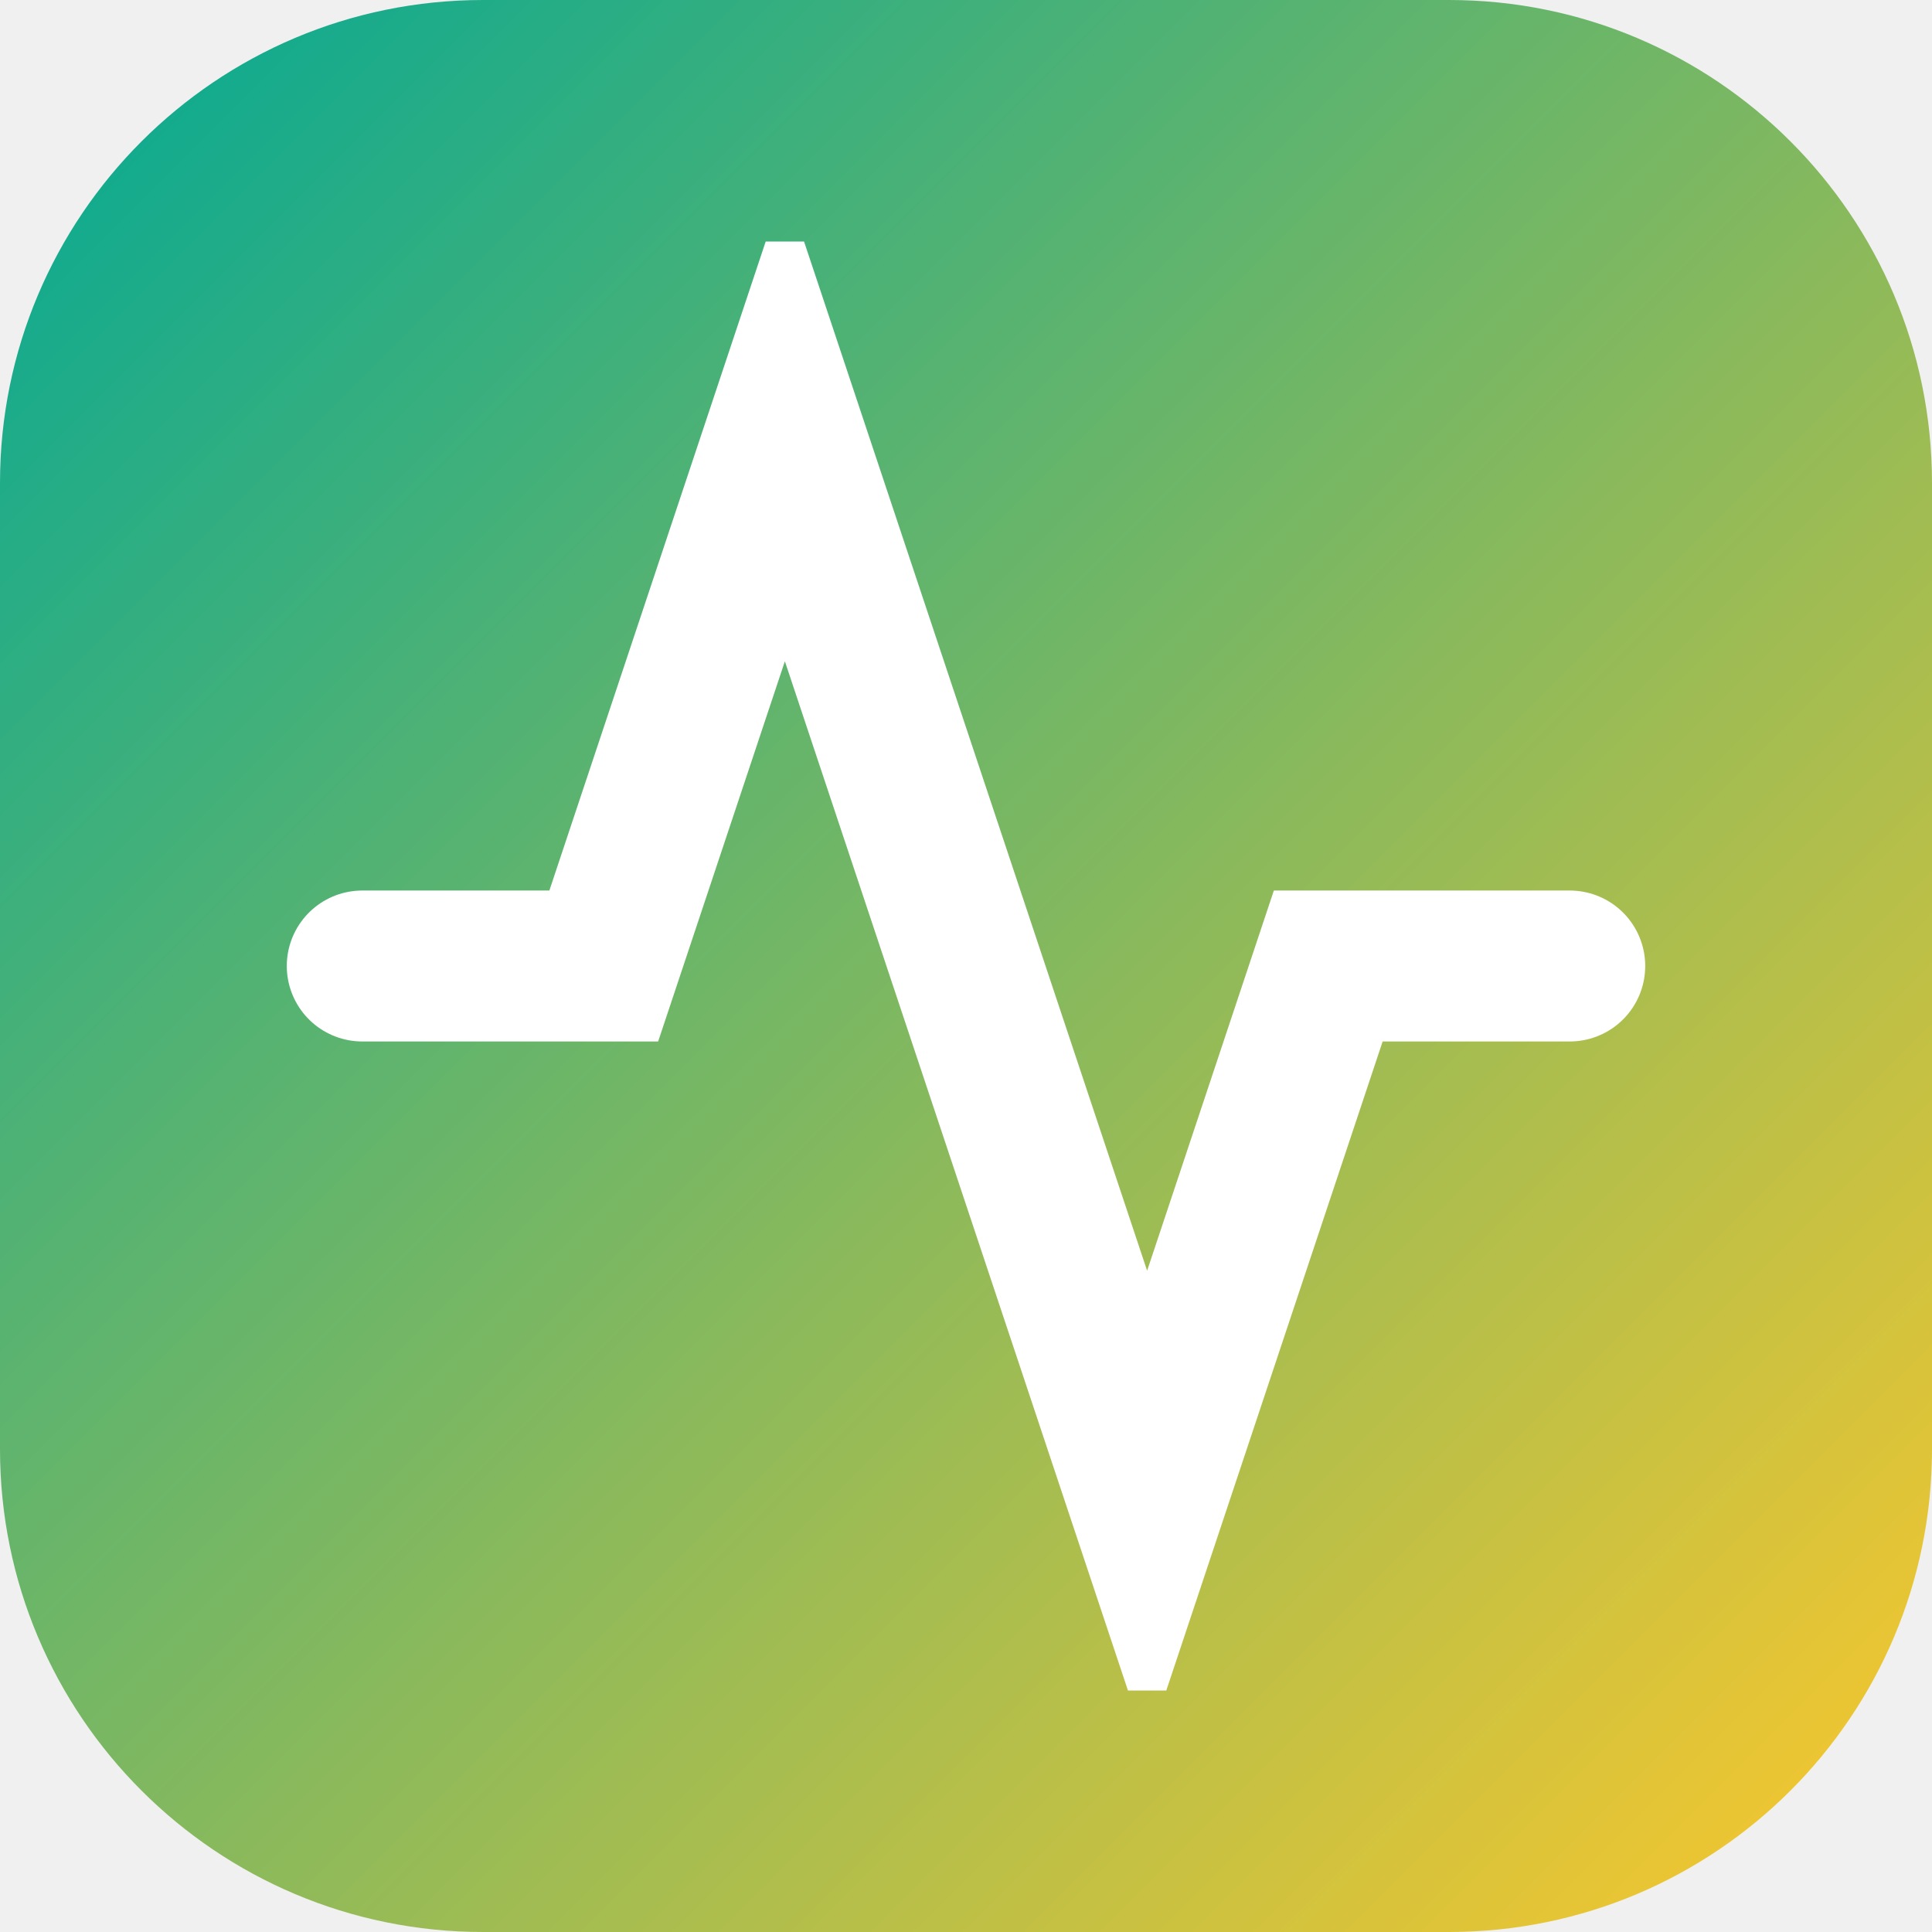
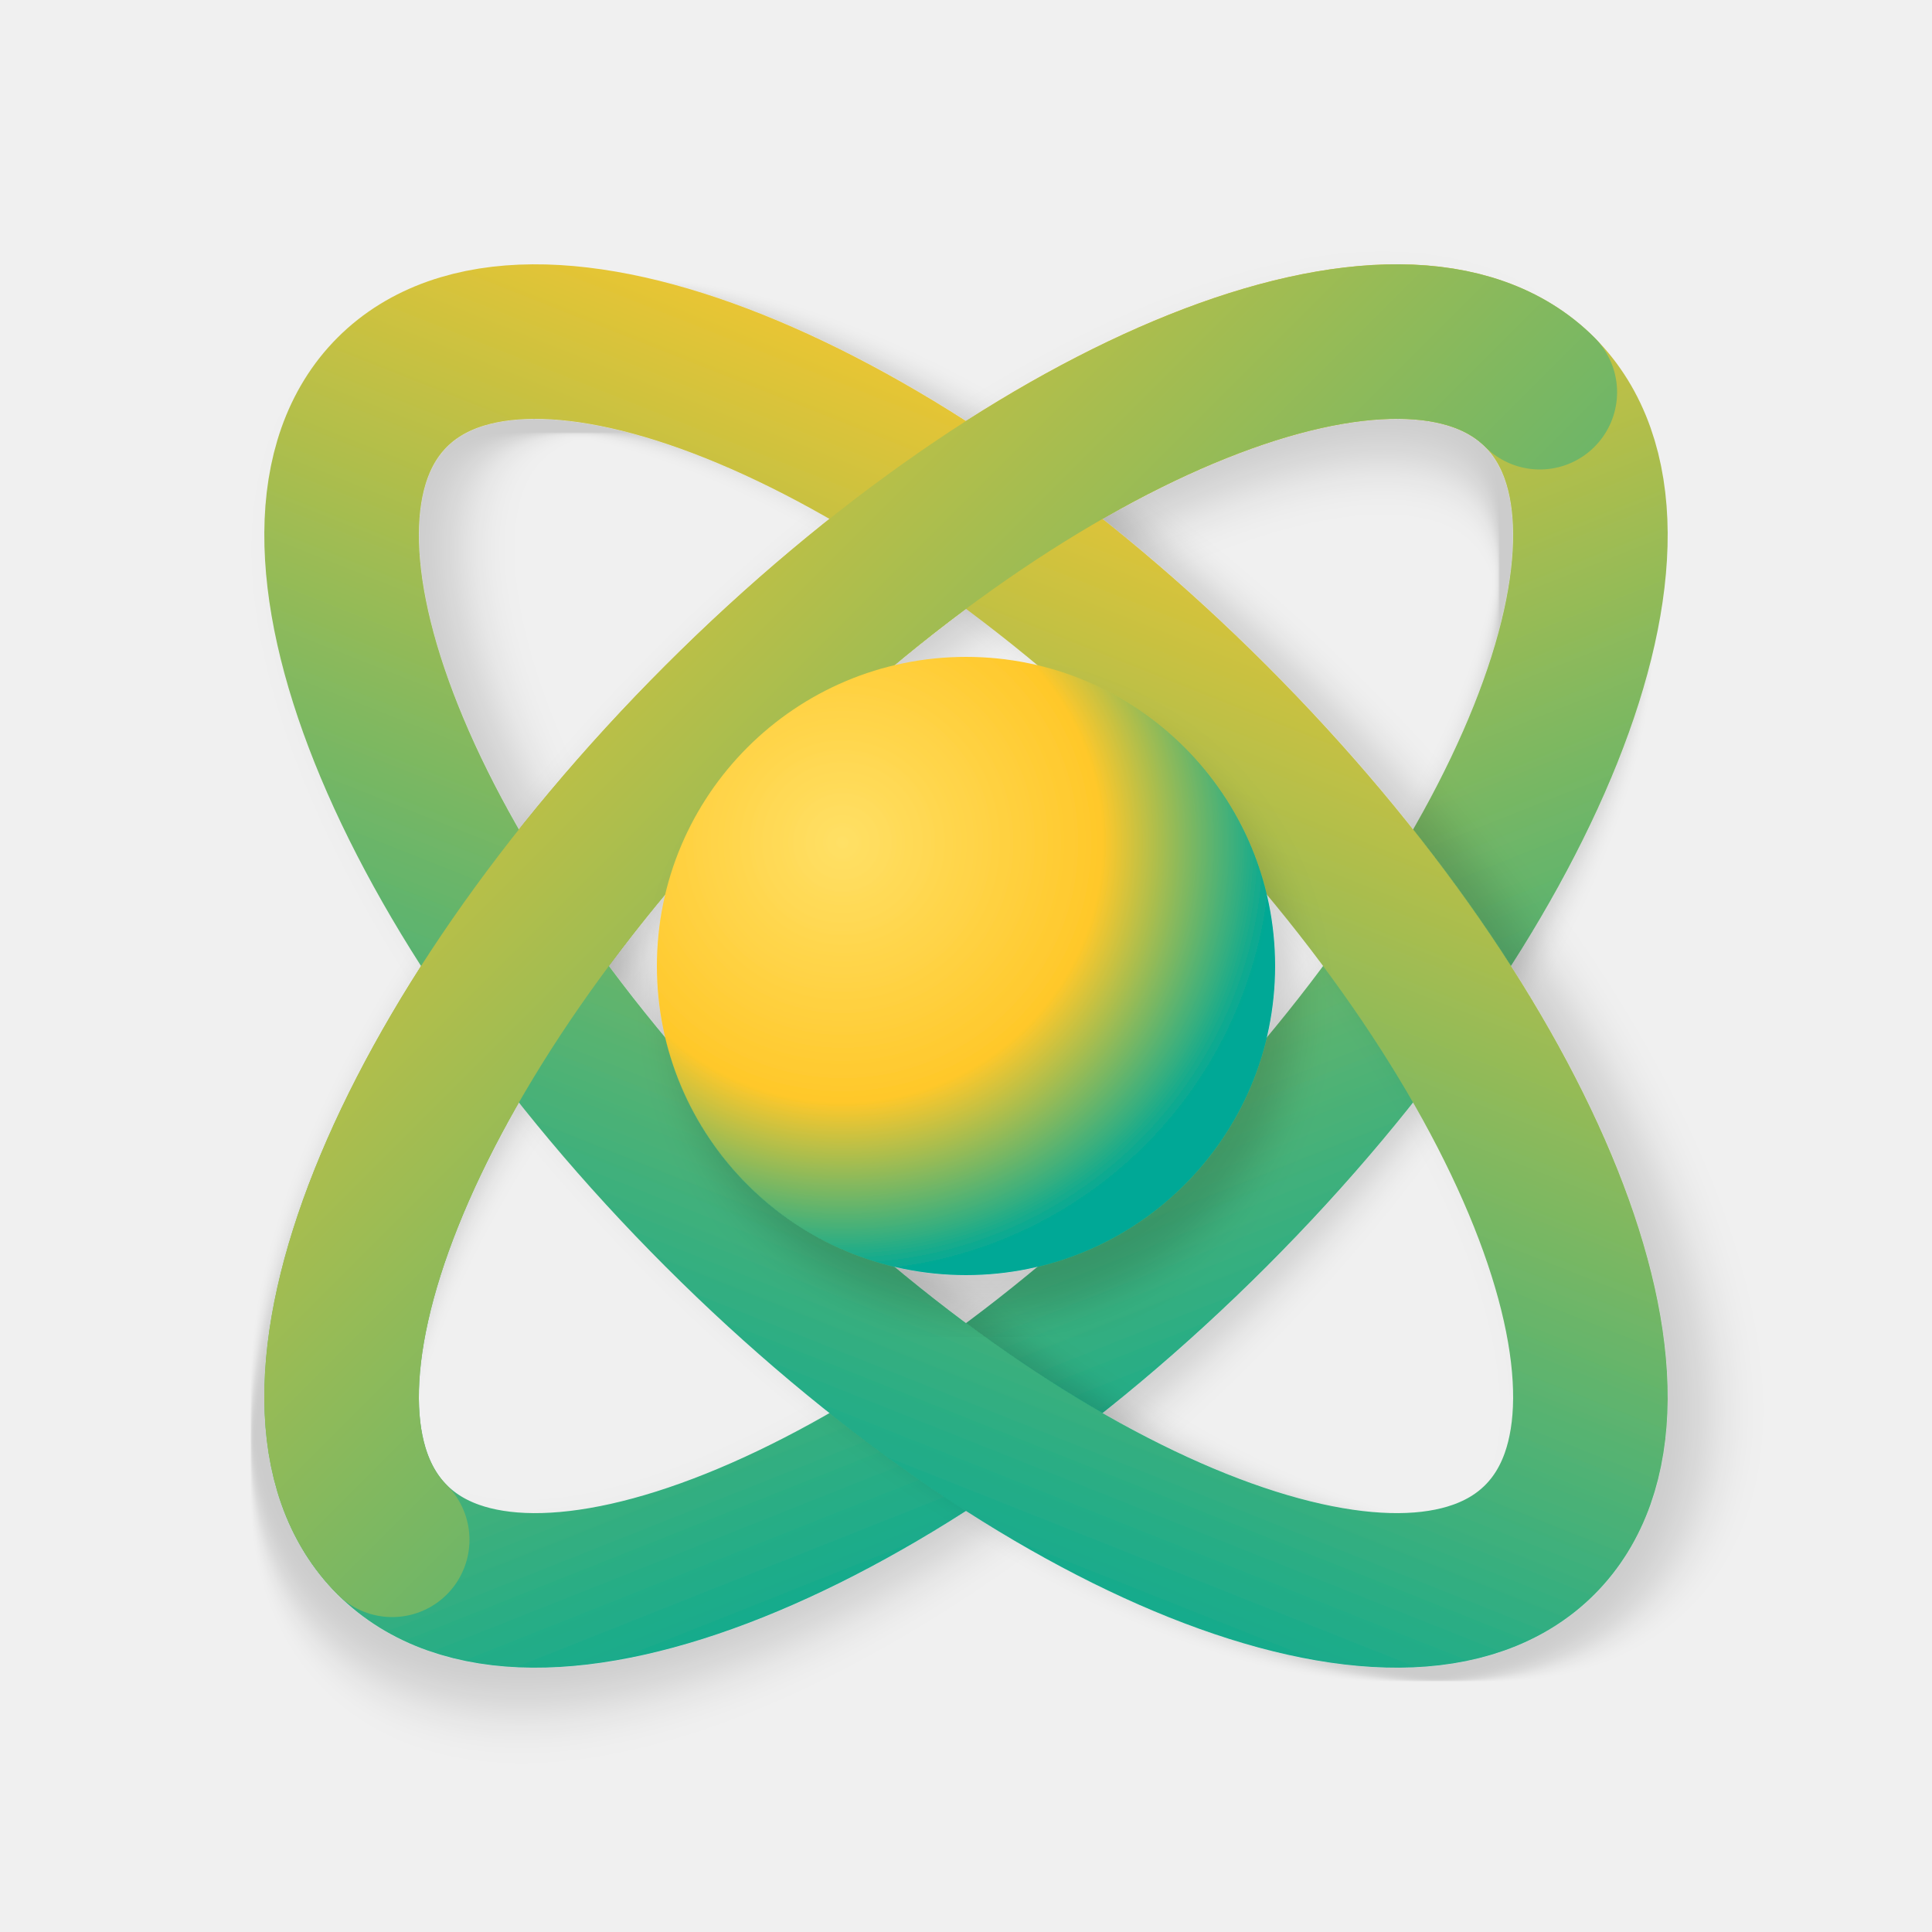
- <svg xmlns="http://www.w3.org/2000/svg" width="32" height="32" viewBox="0 0 32 32">
+ <svg xmlns="http://www.w3.org/2000/svg" width="32" height="32" viewBox="0 0 100 100" fill="none">
  <defs>
-     <linearGradient id="grad1" x1="0%" y1="0%" x2="100%" y2="100%">
-       <stop offset="0%" style="stop-color:#00a896;stop-opacity:1" />
-       <stop offset="100%" style="stop-color:#FFC82A;stop-opacity:1" />
+     <radialGradient id="centerSphere" cx="30%" cy="30%" r="70%">
+       <stop offset="0%" stop-color="#FFE066" />
+       <stop offset="60%" stop-color="#FFC82A" />
+       <stop offset="100%" stop-color="#00a896" />
+     </radialGradient>
+     <linearGradient id="ring1" x1="0%" y1="0%" x2="100%" y2="100%">
+       <stop offset="0%" stop-color="#FFC82A" />
+       <stop offset="100%" stop-color="#00a896" />
    </linearGradient>
+     <linearGradient id="ring2" x1="0%" y1="100%" x2="100%" y2="0%">
+       <stop offset="0%" stop-color="#00a896" />
+       <stop offset="100%" stop-color="#FFC82A" />
+     </linearGradient>
+     <filter id="subtleShadow" x="-10%" y="-10%" width="120%" height="120%">
+       <feDropShadow dx="1" dy="2" stdDeviation="1" flood-color="#000" flood-opacity="0.15" />
+     </filter>
  </defs>
-   <rect width="32" height="32" rx="8" fill="url(#grad1)" />
-   <svg x="4" y="4" width="24" height="24" viewBox="0 0 24 24" fill="none" stroke="white" stroke-width="2.5" stroke-linecap="round">
-     <polyline points="22 12 18 12 15 21 9 3 6 12 2 12" />
-   </svg>
+   <ellipse cx="50" cy="50" rx="18" ry="42" transform="rotate(45 50 50)" stroke="url(#ring1)" stroke-width="8" stroke-linecap="round" filter="url(#subtleShadow)" />
+   <ellipse cx="50" cy="50" rx="18" ry="42" transform="rotate(-45 50 50)" stroke="url(#ring2)" stroke-width="8" stroke-linecap="round" filter="url(#subtleShadow)" />
+   <path d="M 20.3 79.7 A 18 42 45 0 1 79.7 20.3" stroke="url(#ring1)" stroke-width="8" stroke-linecap="round" />
+   <circle cx="50" cy="50" r="16" fill="url(#centerSphere)" filter="url(#subtleShadow)" />
</svg>
